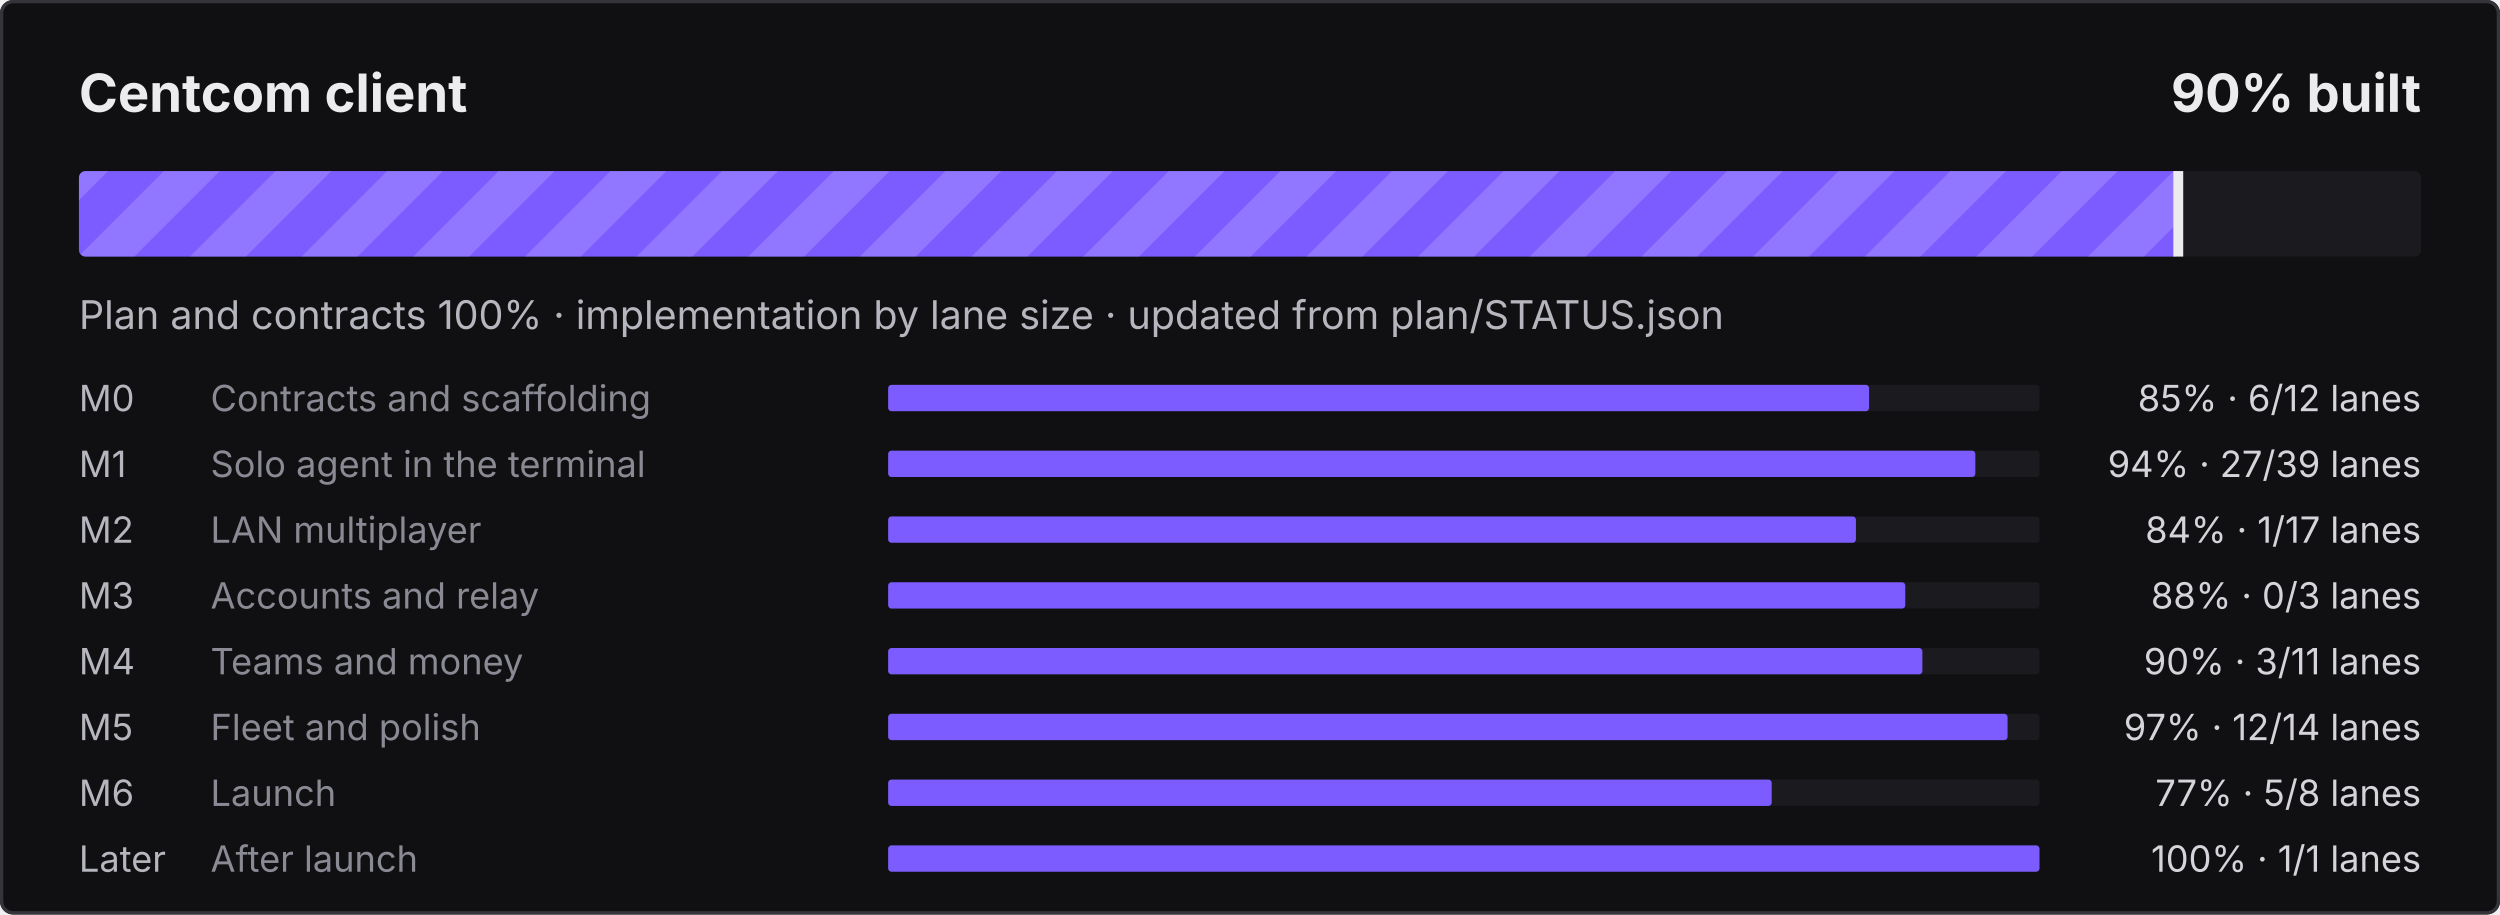
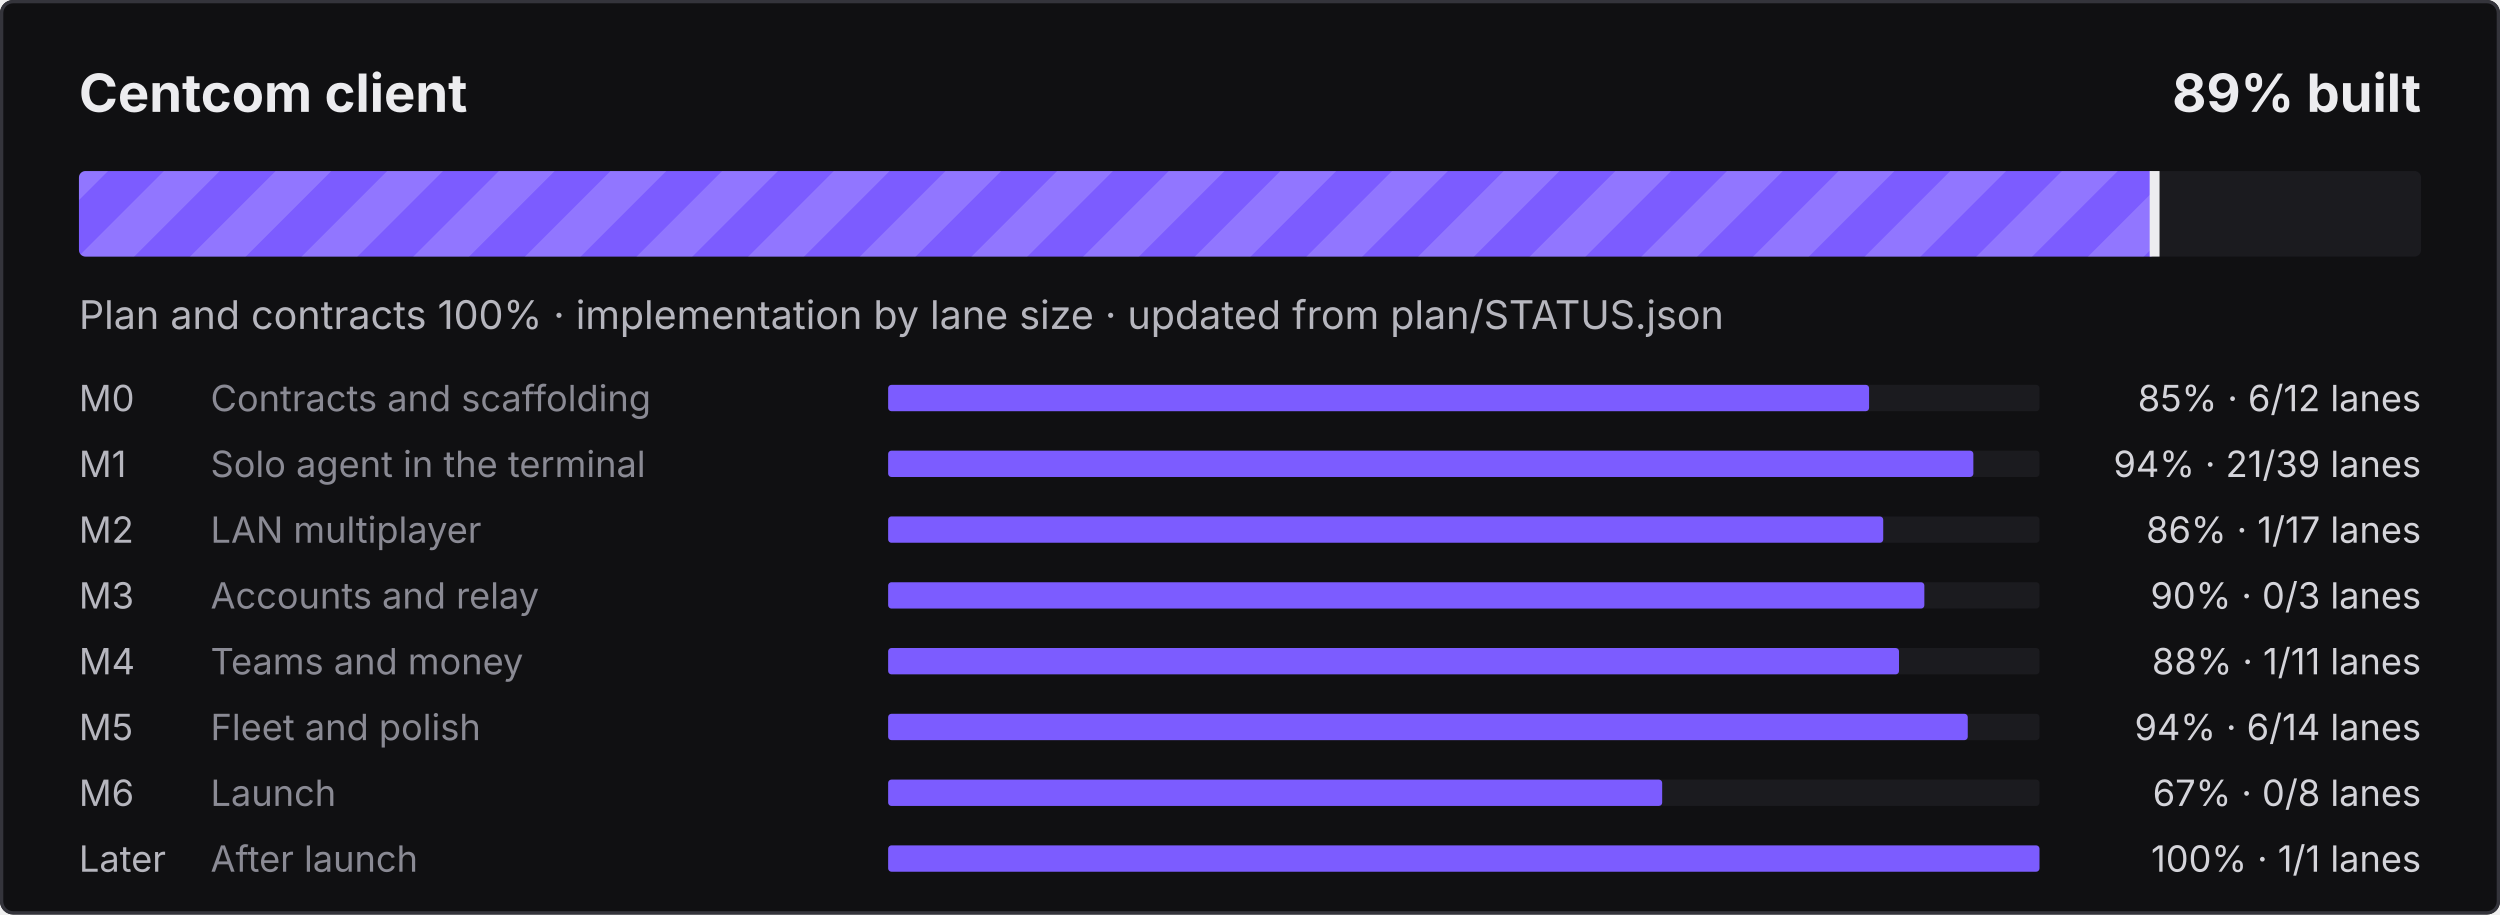
- <svg xmlns="http://www.w3.org/2000/svg" width="760" height="278" viewBox="0 0 760 278" role="img" aria-label="Centcom client: 90% built">
+ <svg xmlns="http://www.w3.org/2000/svg" width="760" height="278" viewBox="0 0 760 278" role="img" aria-label="Centcom client: 89% built">
  <defs>
    <pattern id="s" width="24" height="24" patternUnits="userSpaceOnUse" patternTransform="rotate(45)">
      <rect width="12" height="24" fill="#fff" fill-opacity=".16" />
    </pattern>
    <clipPath id="c">
      <rect x="24" y="52" width="712" height="26" rx="2" />
    </clipPath>
  </defs>
  <style>@keyframes mv{to{transform:translateX(24px)}}
.st{animation:mv .9s linear infinite}text{font-family:ui-sans-serif,system-ui,-apple-system,"Segoe UI",sans-serif}
@media (prefers-reduced-motion:reduce){.st{animation:none}}</style>
  <rect width="760" height="278" rx="4" fill="#101012" />
  <rect x=".5" y=".5" width="759" height="277" rx="3.5" fill="none" stroke="#34343B" />
  <text x="24" y="34" fill="#ECECEF" font-size="16" font-weight="700">Centcom client</text>
-   <text x="736" y="34" fill="#ECECEF" font-size="16" font-weight="700" text-anchor="end">90% built</text>
+   <text x="736" y="34" fill="#ECECEF" font-size="16" font-weight="700" text-anchor="end">89% built</text>
  <rect x="24" y="52" width="712" height="26" rx="2" fill="#1B1B1F" />
  <clipPath id="cf">
-     <rect x="24" y="52" width="638.7" height="26" rx="2" />
+     <rect x="24" y="52" width="631.5" height="26" rx="2" />
  </clipPath>
  <g clip-path="url(#cf)">
-     <rect x="24" y="52" width="638.7" height="26" fill="#7C5CFF" />
-     <rect x="0" y="52" width="686.7" height="26" fill="url(#s)" class="st" />
+     <rect x="24" y="52" width="631.5" height="26" fill="#7C5CFF" />
+     <rect x="0" y="52" width="679.5" height="26" fill="url(#s)" class="st" />
  </g>
-   <rect x="660.7" y="52" width="3" height="26" fill="#ECECEF" />
+   <rect x="653.5" y="52" width="3" height="26" fill="#ECECEF" />
  <text x="24" y="100" fill="#B6B6BE" font-size="12">Plan and contracts 100% · implementation by lane size · updated from plan/STATUS.json</text>
  <text x="24" y="125" fill="#B6B6BE" font-size="11">M0</text>
  <text x="64" y="125" fill="#8A8A94" font-size="11">Contracts and scaffolding</text>
  <rect x="270" y="117" width="350" height="8" rx="1" fill="#1B1B1F" />
  <rect x="270" y="117" width="298.2" height="8" rx="1" fill="#7C5CFF" />
  <text x="736" y="125" fill="#D4D4DA" font-size="11" text-anchor="end">85% · 6/12 lanes</text>
  <text x="24" y="145" fill="#B6B6BE" font-size="11">M1</text>
  <text x="64" y="145" fill="#8A8A94" font-size="11">Solo agent in the terminal</text>
  <rect x="270" y="137" width="350" height="8" rx="1" fill="#1B1B1F" />
-   <rect x="270" y="137" width="330.5" height="8" rx="1" fill="#7C5CFF" />
-   <text x="736" y="145" fill="#D4D4DA" font-size="11" text-anchor="end">94% · 27/39 lanes</text>
+   <rect x="270" y="137" width="329.9" height="8" rx="1" fill="#7C5CFF" />
+   <text x="736" y="145" fill="#D4D4DA" font-size="11" text-anchor="end">94% · 21/39 lanes</text>
  <text x="24" y="165" fill="#B6B6BE" font-size="11">M2</text>
  <text x="64" y="165" fill="#8A8A94" font-size="11">LAN multiplayer</text>
  <rect x="270" y="157" width="350" height="8" rx="1" fill="#1B1B1F" />
-   <rect x="270" y="157" width="294.2" height="8" rx="1" fill="#7C5CFF" />
-   <text x="736" y="165" fill="#D4D4DA" font-size="11" text-anchor="end">84% · 1/17 lanes</text>
+   <rect x="270" y="157" width="302.5" height="8" rx="1" fill="#7C5CFF" />
+   <text x="736" y="165" fill="#D4D4DA" font-size="11" text-anchor="end">86% · 1/17 lanes</text>
  <text x="24" y="185" fill="#B6B6BE" font-size="11">M3</text>
  <text x="64" y="185" fill="#8A8A94" font-size="11">Accounts and relay</text>
  <rect x="270" y="177" width="350" height="8" rx="1" fill="#1B1B1F" />
-   <rect x="270" y="177" width="309.2" height="8" rx="1" fill="#7C5CFF" />
-   <text x="736" y="185" fill="#D4D4DA" font-size="11" text-anchor="end">88% · 0/3 lanes</text>
+   <rect x="270" y="177" width="315.0" height="8" rx="1" fill="#7C5CFF" />
+   <text x="736" y="185" fill="#D4D4DA" font-size="11" text-anchor="end">90% · 0/3 lanes</text>
  <text x="24" y="205" fill="#B6B6BE" font-size="11">M4</text>
  <text x="64" y="205" fill="#8A8A94" font-size="11">Teams and money</text>
  <rect x="270" y="197" width="350" height="8" rx="1" fill="#1B1B1F" />
-   <rect x="270" y="197" width="314.4" height="8" rx="1" fill="#7C5CFF" />
-   <text x="736" y="205" fill="#D4D4DA" font-size="11" text-anchor="end">90% · 3/11 lanes</text>
+   <rect x="270" y="197" width="307.3" height="8" rx="1" fill="#7C5CFF" />
+   <text x="736" y="205" fill="#D4D4DA" font-size="11" text-anchor="end">88% · 1/11 lanes</text>
  <text x="24" y="225" fill="#B6B6BE" font-size="11">M5</text>
  <text x="64" y="225" fill="#8A8A94" font-size="11">Fleet and polish</text>
  <rect x="270" y="217" width="350" height="8" rx="1" fill="#1B1B1F" />
-   <rect x="270" y="217" width="340.3" height="8" rx="1" fill="#7C5CFF" />
-   <text x="736" y="225" fill="#D4D4DA" font-size="11" text-anchor="end">97% · 12/14 lanes</text>
+   <rect x="270" y="217" width="328.2" height="8" rx="1" fill="#7C5CFF" />
+   <text x="736" y="225" fill="#D4D4DA" font-size="11" text-anchor="end">94% · 6/14 lanes</text>
  <text x="24" y="245" fill="#B6B6BE" font-size="11">M6</text>
  <text x="64" y="245" fill="#8A8A94" font-size="11">Launch</text>
  <rect x="270" y="237" width="350" height="8" rx="1" fill="#1B1B1F" />
-   <rect x="270" y="237" width="268.6" height="8" rx="1" fill="#7C5CFF" />
-   <text x="736" y="245" fill="#D4D4DA" font-size="11" text-anchor="end">77% · 5/8 lanes</text>
+   <rect x="270" y="237" width="235.3" height="8" rx="1" fill="#7C5CFF" />
+   <text x="736" y="245" fill="#D4D4DA" font-size="11" text-anchor="end">67% · 0/8 lanes</text>
  <text x="24" y="265" fill="#B6B6BE" font-size="11">Later</text>
  <text x="64" y="265" fill="#8A8A94" font-size="11">After launch</text>
  <rect x="270" y="257" width="350" height="8" rx="1" fill="#1B1B1F" />
  <rect x="270" y="257" width="350.0" height="8" rx="1" fill="#7C5CFF" />
  <text x="736" y="265" fill="#D4D4DA" font-size="11" text-anchor="end">100% · 1/1 lanes</text>
</svg>
